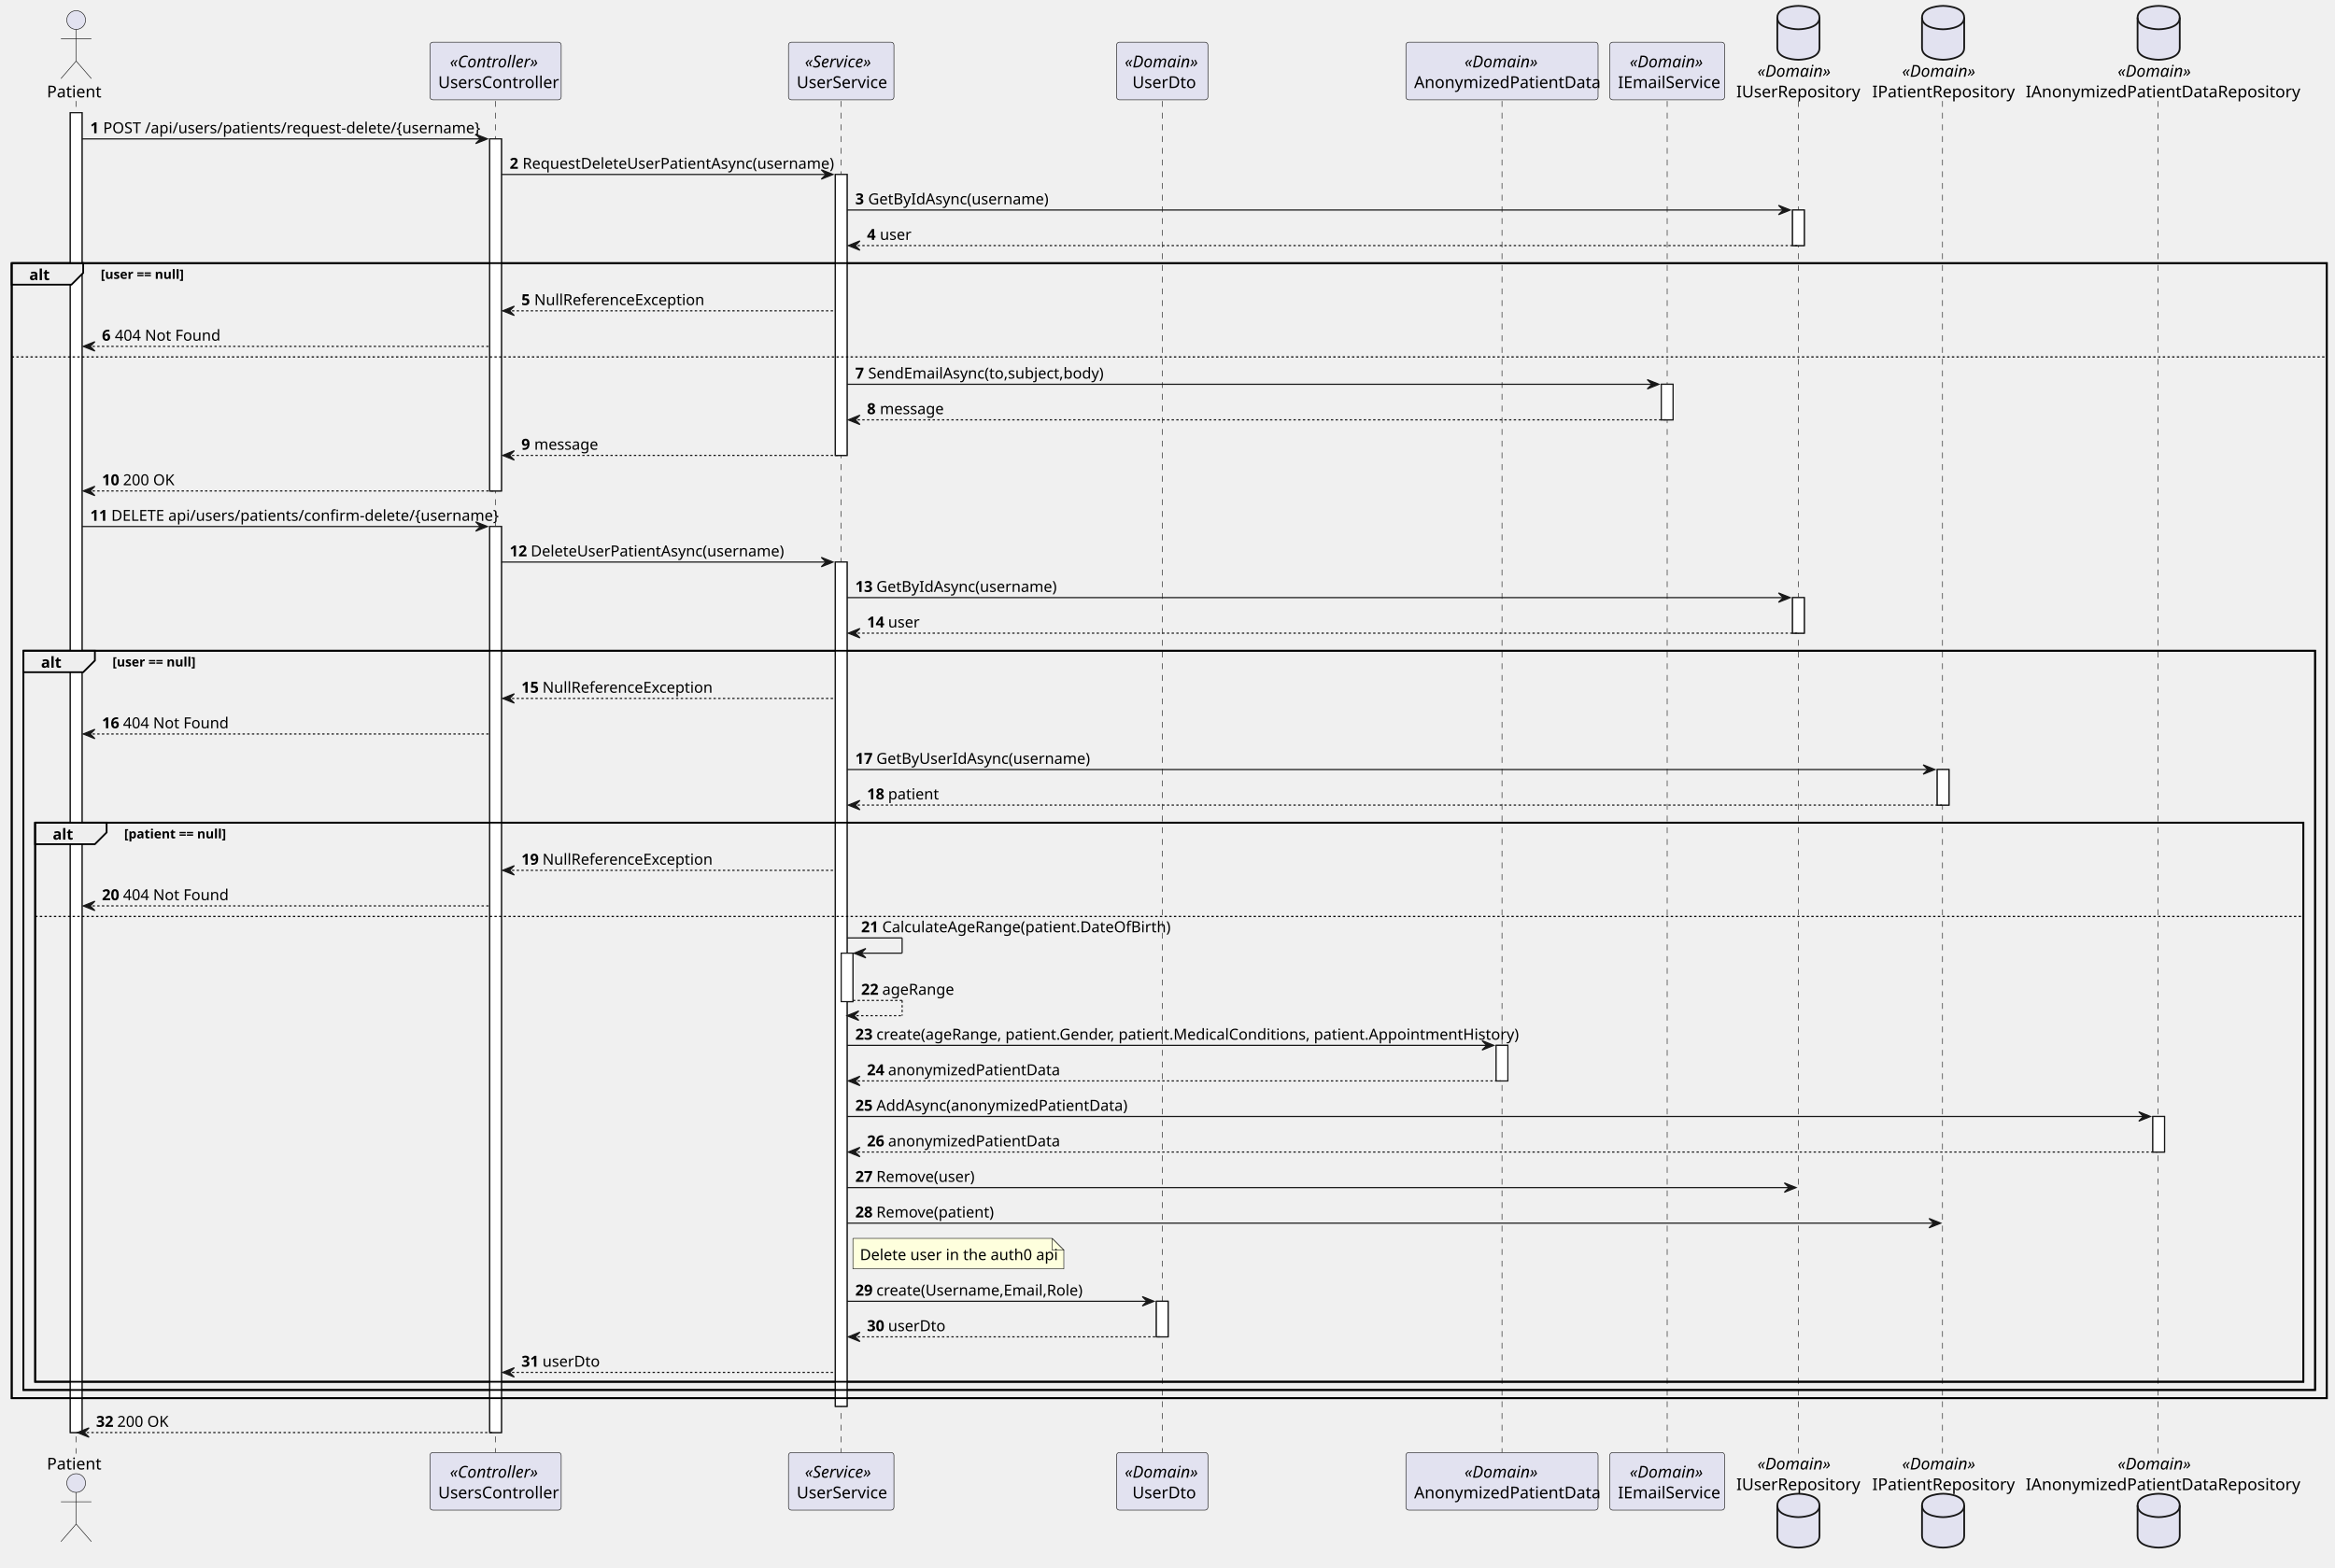
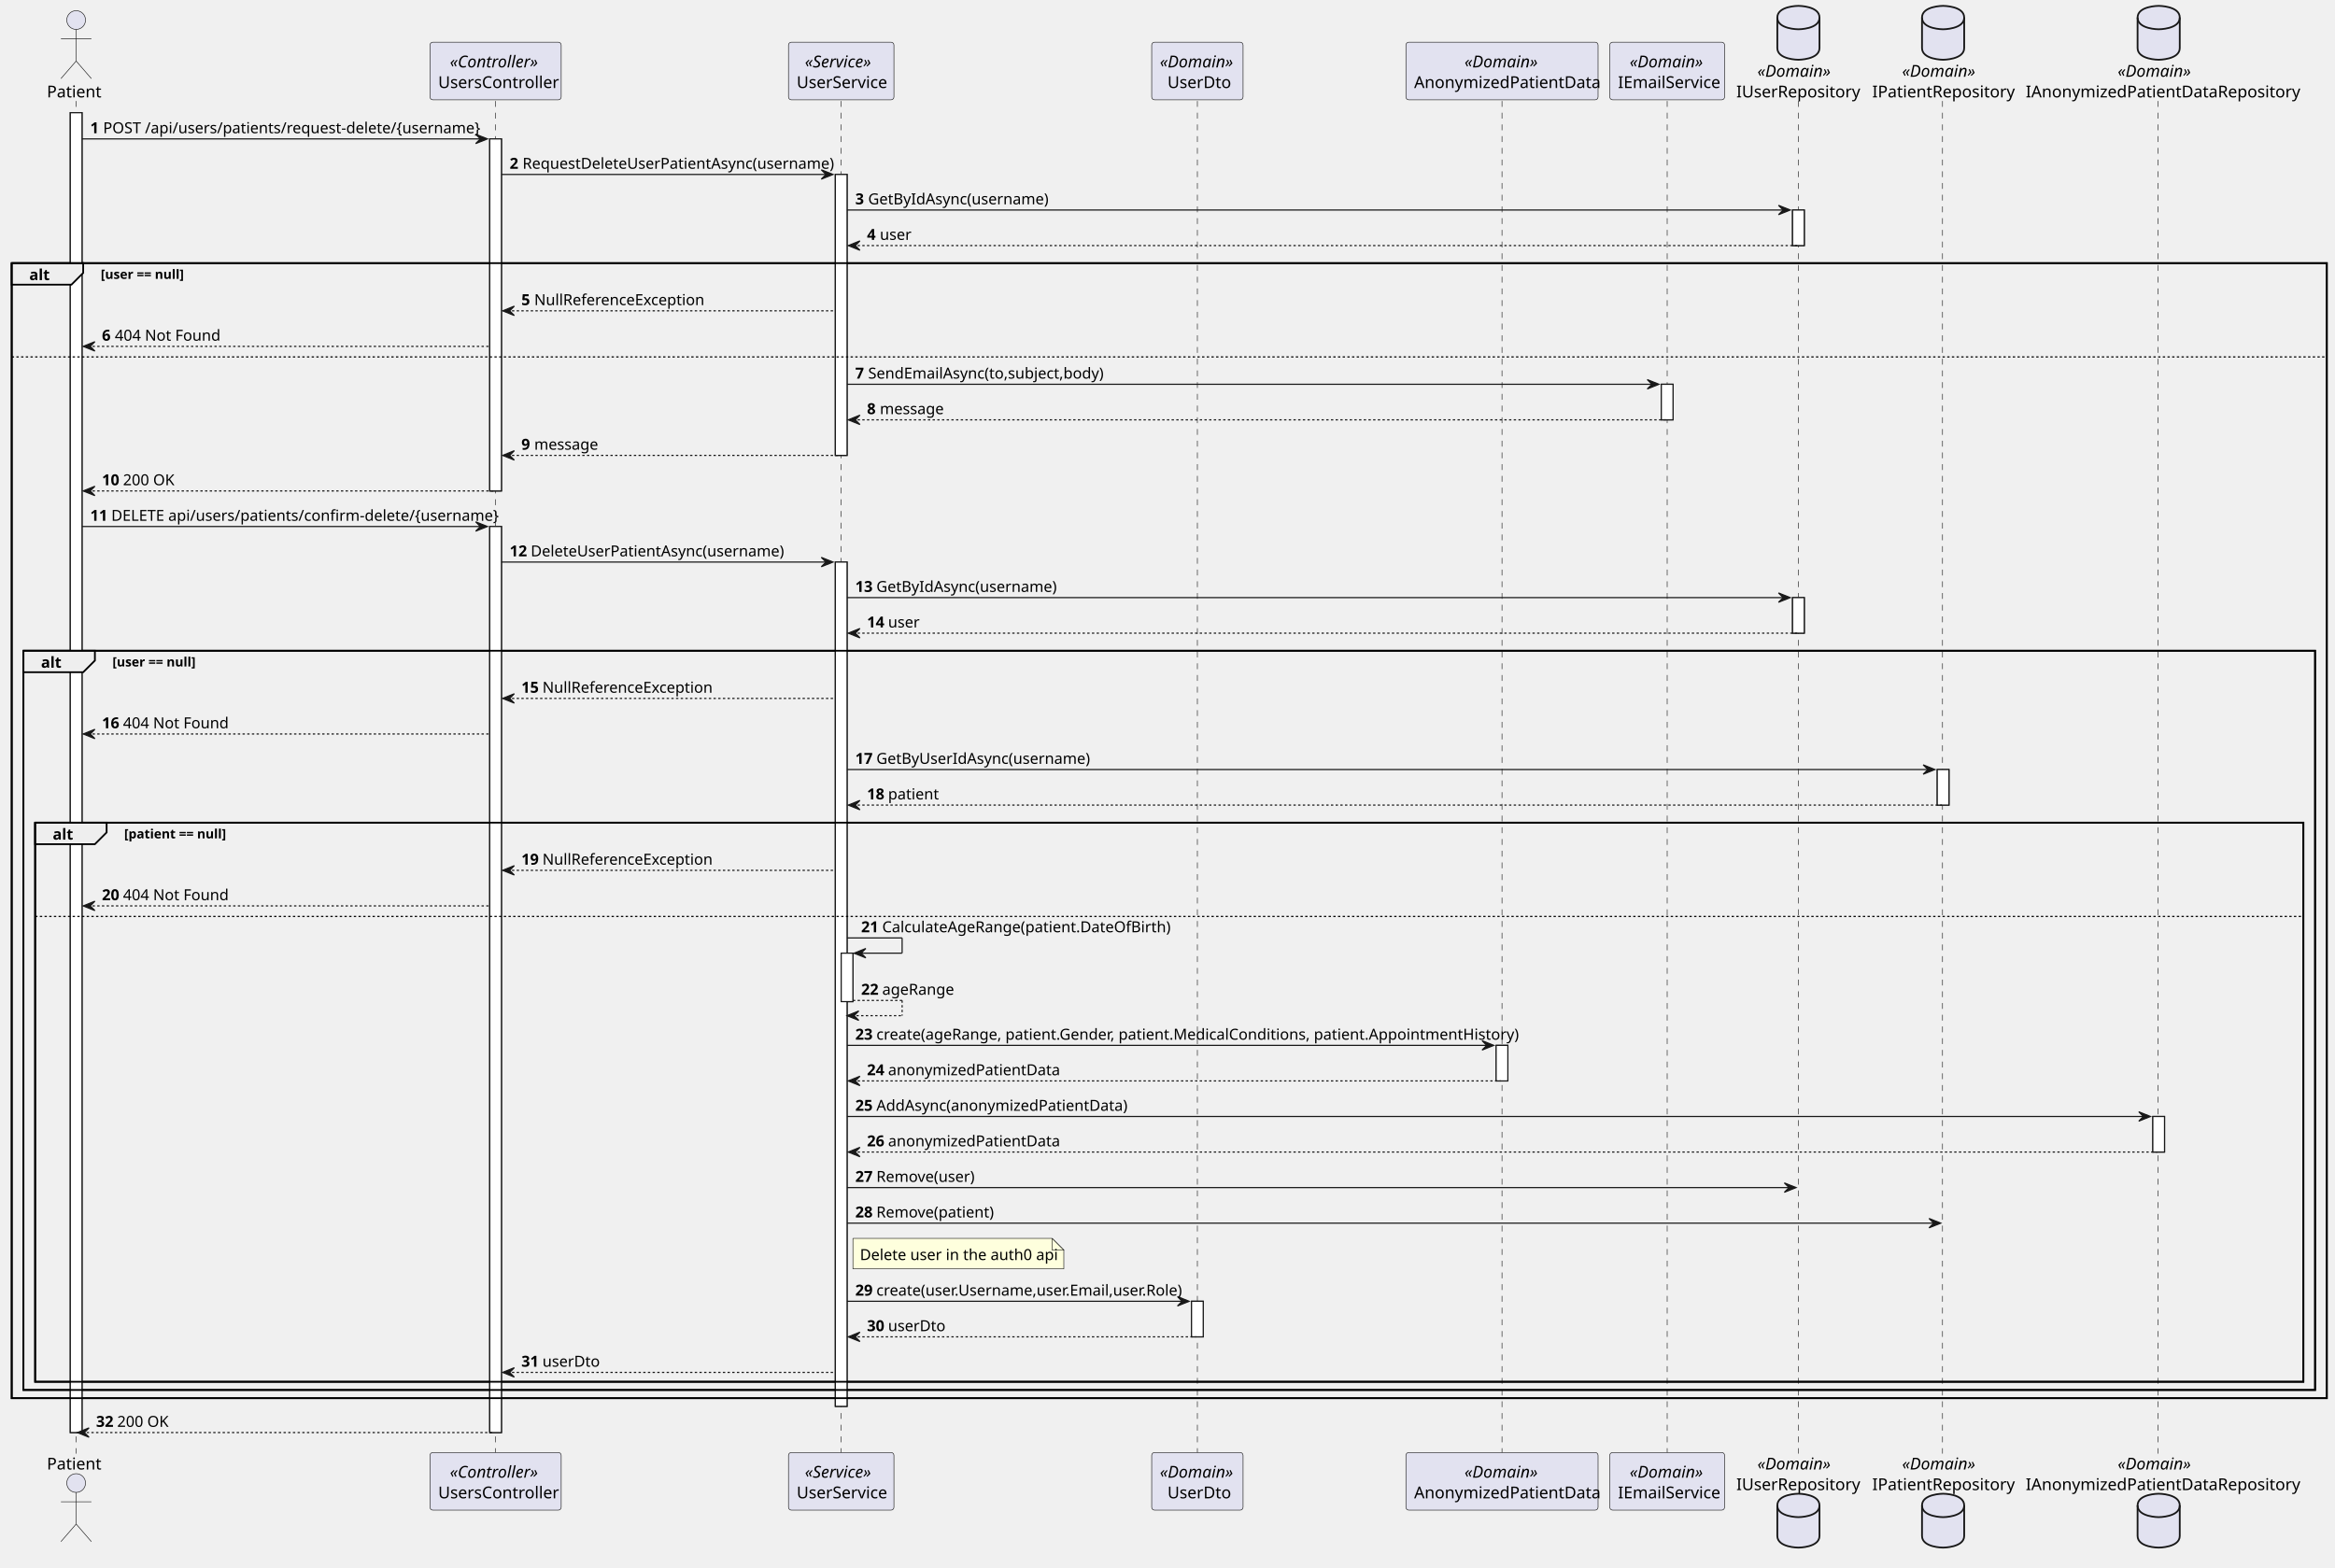
<svg xmlns="http://www.w3.org/2000/svg" contentStyleType="text/css" height="1338px" preserveAspectRatio="none" style="width:1993px;height:1338px;background:#FFFFFF;" version="1.1" viewBox="0 0 1993 1338" width="1993px" zoomAndPan="magnify">
  <defs />
  <g>
    <rect fill="#FFFFFF" height="1126.656" style="stroke:#181818;stroke-width:1.0;" width="10" x="60" y="96.219" />
    <rect fill="#FFFFFF" height="300.516" style="stroke:#181818;stroke-width:1.0;" width="10" x="418" y="118.57" />
    <rect fill="#FFFFFF" height="773.438" style="stroke:#181818;stroke-width:1.0;" width="10" x="418" y="449.438" />
    <rect fill="#FFFFFF" height="239.812" style="stroke:#181818;stroke-width:1.0;" width="10" x="713" y="148.922" />
    <rect fill="#FFFFFF" height="720.734" style="stroke:#181818;stroke-width:1.0;" width="10" x="713" y="479.789" />
    <rect fill="#FFFFFF" height="41.352" style="stroke:#181818;stroke-width:1.0;" width="10" x="718" y="813.656" />
-     <rect fill="#FFFFFF" height="30.352" style="stroke:#181818;stroke-width:1.0;" width="10" x="987" y="1110.82" />
+     <rect fill="#FFFFFF" height="30.352" style="stroke:#181818;stroke-width:1.0;" width="10" x="1017" y="1110.82" />
    <rect fill="#FFFFFF" height="30.352" style="stroke:#181818;stroke-width:1.0;" width="10" x="1277" y="892.359" />
    <rect fill="#FFFFFF" height="30.352" style="stroke:#181818;stroke-width:1.0;" width="10" x="1418" y="328.031" />
    <rect fill="#FFFFFF" height="30.352" style="stroke:#181818;stroke-width:1.0;" width="10" x="1530" y="179.273" />
    <rect fill="#FFFFFF" height="30.352" style="stroke:#181818;stroke-width:1.0;" width="10" x="1530" y="510.141" />
    <rect fill="#FFFFFF" height="30.352" style="stroke:#181818;stroke-width:1.0;" width="10" x="1653.5" y="656.898" />
    <rect fill="#FFFFFF" height="30.352" style="stroke:#181818;stroke-width:1.0;" width="10" x="1837.5" y="953.062" />
    <rect fill="none" height="968.898" style="stroke:#000000;stroke-width:1.5;" width="1976" x="10" y="224.625" />
    <rect fill="none" height="631.031" style="stroke:#000000;stroke-width:1.5;" width="1956" x="20" y="555.492" />
    <rect fill="none" height="477.273" style="stroke:#000000;stroke-width:1.5;" width="1936" x="30" y="702.25" />
    <line style="stroke:#181818;stroke-width:0.5;stroke-dasharray:5.0,5.0;" x1="65" x2="65" y1="86.219" y2="1240.875" />
    <line style="stroke:#181818;stroke-width:0.5;stroke-dasharray:5.0,5.0;" x1="423" x2="423" y1="86.219" y2="1240.875" />
    <line style="stroke:#181818;stroke-width:0.5;stroke-dasharray:5.0,5.0;" x1="718" x2="718" y1="86.219" y2="1240.875" />
-     <line style="stroke:#181818;stroke-width:0.5;stroke-dasharray:5.0,5.0;" x1="992" x2="992" y1="86.219" y2="1240.875" />
+     <line style="stroke:#181818;stroke-width:0.5;stroke-dasharray:5.0,5.0;" x1="1022" x2="1022" y1="86.219" y2="1240.875" />
    <line style="stroke:#181818;stroke-width:0.5;stroke-dasharray:5.0,5.0;" x1="1282" x2="1282" y1="86.219" y2="1240.875" />
    <line style="stroke:#181818;stroke-width:0.5;stroke-dasharray:5.0,5.0;" x1="1423" x2="1423" y1="86.219" y2="1240.875" />
    <line style="stroke:#181818;stroke-width:0.5;stroke-dasharray:5.0,5.0;" x1="1535" x2="1535" y1="86.219" y2="1240.875" />
    <line style="stroke:#181818;stroke-width:0.5;stroke-dasharray:5.0,5.0;" x1="1658" x2="1658" y1="86.219" y2="1240.875" />
    <line style="stroke:#181818;stroke-width:0.5;stroke-dasharray:5.0,5.0;" x1="1842" x2="1842" y1="86.219" y2="1240.875" />
    <text fill="#000000" font-family="sans-serif" font-size="14" lengthAdjust="spacing" textLength="44" x="40" y="83.143">Patient</text>
    <ellipse cx="65" cy="17.109" fill="#E2E2F0" rx="8" ry="8" style="stroke:#181818;stroke-width:0.5;" />
    <path d="M65,25.109 L65,52.109 M52,33.109 L78,33.109 M65,52.109 L52,67.109 M65,52.109 L78,67.109 " fill="none" style="stroke:#181818;stroke-width:0.5;" />
    <text fill="#000000" font-family="sans-serif" font-size="14" lengthAdjust="spacing" textLength="44" x="40" y="1254.408">Patient</text>
    <ellipse cx="65" cy="1265.984" fill="#E2E2F0" rx="8" ry="8" style="stroke:#181818;stroke-width:0.5;" />
    <path d="M65,1273.984 L65,1300.984 M52,1281.984 L78,1281.984 M65,1300.984 L52,1315.984 M65,1300.984 L78,1315.984 " fill="none" style="stroke:#181818;stroke-width:0.5;" />
    <rect fill="#E2E2F0" height="49.219" rx="2.5" ry="2.5" style="stroke:#181818;stroke-width:0.5;" width="112" x="367" y="36" />
    <text fill="#000000" font-family="sans-serif" font-size="14" font-style="italic" lengthAdjust="spacing" textLength="78" x="384" y="57.533">«Controller»</text>
    <text fill="#000000" font-family="sans-serif" font-size="14" lengthAdjust="spacing" textLength="98" x="374" y="75.143">UsersController</text>
    <rect fill="#E2E2F0" height="49.219" rx="2.5" ry="2.5" style="stroke:#181818;stroke-width:0.5;" width="112" x="367" y="1239.875" />
    <text fill="#000000" font-family="sans-serif" font-size="14" font-style="italic" lengthAdjust="spacing" textLength="78" x="384" y="1261.408">«Controller»</text>
    <text fill="#000000" font-family="sans-serif" font-size="14" lengthAdjust="spacing" textLength="98" x="374" y="1279.018">UsersController</text>
    <rect fill="#E2E2F0" height="49.219" rx="2.5" ry="2.5" style="stroke:#181818;stroke-width:0.5;" width="90" x="673" y="36" />
    <text fill="#000000" font-family="sans-serif" font-size="14" font-style="italic" lengthAdjust="spacing" textLength="62" x="687" y="57.533">«Service»</text>
    <text fill="#000000" font-family="sans-serif" font-size="14" lengthAdjust="spacing" textLength="76" x="680" y="75.143">UserService</text>
    <rect fill="#E2E2F0" height="49.219" rx="2.5" ry="2.5" style="stroke:#181818;stroke-width:0.5;" width="90" x="673" y="1239.875" />
    <text fill="#000000" font-family="sans-serif" font-size="14" font-style="italic" lengthAdjust="spacing" textLength="62" x="687" y="1261.408">«Service»</text>
    <text fill="#000000" font-family="sans-serif" font-size="14" lengthAdjust="spacing" textLength="76" x="680" y="1279.018">UserService</text>
-     <rect fill="#E2E2F0" height="49.219" rx="2.5" ry="2.5" style="stroke:#181818;stroke-width:0.5;" width="78" x="953" y="36" />
-     <text fill="#000000" font-family="sans-serif" font-size="14" font-style="italic" lengthAdjust="spacing" textLength="64" x="960" y="57.533">«Domain»</text>
-     <text fill="#000000" font-family="sans-serif" font-size="14" lengthAdjust="spacing" textLength="51" x="966.5" y="75.143">UserDto</text>
-     <rect fill="#E2E2F0" height="49.219" rx="2.5" ry="2.5" style="stroke:#181818;stroke-width:0.5;" width="78" x="953" y="1239.875" />
-     <text fill="#000000" font-family="sans-serif" font-size="14" font-style="italic" lengthAdjust="spacing" textLength="64" x="960" y="1261.408">«Domain»</text>
-     <text fill="#000000" font-family="sans-serif" font-size="14" lengthAdjust="spacing" textLength="51" x="966.5" y="1279.018">UserDto</text>
+     <rect fill="#E2E2F0" height="49.219" rx="2.5" ry="2.5" style="stroke:#181818;stroke-width:0.5;" width="78" x="983" y="36" />
+     <text fill="#000000" font-family="sans-serif" font-size="14" font-style="italic" lengthAdjust="spacing" textLength="64" x="990" y="57.533">«Domain»</text>
+     <text fill="#000000" font-family="sans-serif" font-size="14" lengthAdjust="spacing" textLength="51" x="996.5" y="75.143">UserDto</text>
+     <rect fill="#E2E2F0" height="49.219" rx="2.5" ry="2.5" style="stroke:#181818;stroke-width:0.5;" width="78" x="983" y="1239.875" />
+     <text fill="#000000" font-family="sans-serif" font-size="14" font-style="italic" lengthAdjust="spacing" textLength="64" x="990" y="1261.408">«Domain»</text>
+     <text fill="#000000" font-family="sans-serif" font-size="14" lengthAdjust="spacing" textLength="51" x="996.5" y="1279.018">UserDto</text>
    <rect fill="#E2E2F0" height="49.219" rx="2.5" ry="2.5" style="stroke:#181818;stroke-width:0.5;" width="164" x="1200" y="36" />
    <text fill="#000000" font-family="sans-serif" font-size="14" font-style="italic" lengthAdjust="spacing" textLength="64" x="1250" y="57.533">«Domain»</text>
    <text fill="#000000" font-family="sans-serif" font-size="14" lengthAdjust="spacing" textLength="150" x="1207" y="75.143">AnonymizedPatientData</text>
    <rect fill="#E2E2F0" height="49.219" rx="2.5" ry="2.5" style="stroke:#181818;stroke-width:0.5;" width="164" x="1200" y="1239.875" />
    <text fill="#000000" font-family="sans-serif" font-size="14" font-style="italic" lengthAdjust="spacing" textLength="64" x="1250" y="1261.408">«Domain»</text>
    <text fill="#000000" font-family="sans-serif" font-size="14" lengthAdjust="spacing" textLength="150" x="1207" y="1279.018">AnonymizedPatientData</text>
    <rect fill="#E2E2F0" height="49.219" rx="2.5" ry="2.5" style="stroke:#181818;stroke-width:0.5;" width="98" x="1374" y="36" />
    <text fill="#000000" font-family="sans-serif" font-size="14" font-style="italic" lengthAdjust="spacing" textLength="64" x="1391" y="57.533">«Domain»</text>
    <text fill="#000000" font-family="sans-serif" font-size="14" lengthAdjust="spacing" textLength="84" x="1381" y="75.143">IEmailService</text>
    <rect fill="#E2E2F0" height="49.219" rx="2.5" ry="2.5" style="stroke:#181818;stroke-width:0.5;" width="98" x="1374" y="1239.875" />
    <text fill="#000000" font-family="sans-serif" font-size="14" font-style="italic" lengthAdjust="spacing" textLength="64" x="1391" y="1261.408">«Domain»</text>
    <text fill="#000000" font-family="sans-serif" font-size="14" lengthAdjust="spacing" textLength="84" x="1381" y="1279.018">IEmailService</text>
    <text fill="#000000" font-family="sans-serif" font-size="14" font-style="italic" lengthAdjust="spacing" textLength="64" x="1500" y="65.533">«Domain»</text>
    <text fill="#000000" font-family="sans-serif" font-size="14" lengthAdjust="spacing" textLength="100" x="1482" y="83.143">IUserRepository</text>
    <path d="M1517,15 C1517,5 1535,5 1535,5 C1535,5 1553,5 1553,15 L1553,41 C1553,51 1535,51 1535,51 C1535,51 1517,51 1517,41 L1517,15 " fill="#E2E2F0" style="stroke:#181818;stroke-width:1.5;" />
    <path d="M1517,15 C1517,25 1535,25 1535,25 C1535,25 1553,25 1553,15 " fill="none" style="stroke:#181818;stroke-width:1.5;" />
    <text fill="#000000" font-family="sans-serif" font-size="14" font-style="italic" lengthAdjust="spacing" textLength="64" x="1500" y="1254.408">«Domain»</text>
    <text fill="#000000" font-family="sans-serif" font-size="14" lengthAdjust="spacing" textLength="100" x="1482" y="1272.018">IUserRepository</text>
    <path d="M1517,1285.094 C1517,1275.094 1535,1275.094 1535,1275.094 C1535,1275.094 1553,1275.094 1553,1285.094 L1553,1311.094 C1553,1321.094 1535,1321.094 1535,1321.094 C1535,1321.094 1517,1321.094 1517,1311.094 L1517,1285.094 " fill="#E2E2F0" style="stroke:#181818;stroke-width:1.5;" />
    <path d="M1517,1285.094 C1517,1295.094 1535,1295.094 1535,1295.094 C1535,1295.094 1553,1295.094 1553,1285.094 " fill="none" style="stroke:#181818;stroke-width:1.5;" />
    <text fill="#000000" font-family="sans-serif" font-size="14" font-style="italic" lengthAdjust="spacing" textLength="64" x="1623.5" y="65.533">«Domain»</text>
    <text fill="#000000" font-family="sans-serif" font-size="14" lengthAdjust="spacing" textLength="115" x="1598" y="83.143">IPatientRepository</text>
    <path d="M1640.5,15 C1640.5,5 1658.5,5 1658.5,5 C1658.5,5 1676.5,5 1676.5,15 L1676.5,41 C1676.5,51 1658.5,51 1658.5,51 C1658.5,51 1640.5,51 1640.5,41 L1640.5,15 " fill="#E2E2F0" style="stroke:#181818;stroke-width:1.5;" />
    <path d="M1640.5,15 C1640.5,25 1658.5,25 1658.5,25 C1658.5,25 1676.5,25 1676.5,15 " fill="none" style="stroke:#181818;stroke-width:1.5;" />
    <text fill="#000000" font-family="sans-serif" font-size="14" font-style="italic" lengthAdjust="spacing" textLength="64" x="1623.5" y="1254.408">«Domain»</text>
    <text fill="#000000" font-family="sans-serif" font-size="14" lengthAdjust="spacing" textLength="115" x="1598" y="1272.018">IPatientRepository</text>
    <path d="M1640.5,1285.094 C1640.5,1275.094 1658.5,1275.094 1658.5,1275.094 C1658.5,1275.094 1676.5,1275.094 1676.5,1285.094 L1676.5,1311.094 C1676.5,1321.094 1658.5,1321.094 1658.5,1321.094 C1658.5,1321.094 1640.5,1321.094 1640.5,1311.094 L1640.5,1285.094 " fill="#E2E2F0" style="stroke:#181818;stroke-width:1.5;" />
    <path d="M1640.5,1285.094 C1640.5,1295.094 1658.5,1295.094 1658.5,1295.094 C1658.5,1295.094 1676.5,1295.094 1676.5,1285.094 " fill="none" style="stroke:#181818;stroke-width:1.5;" />
    <text fill="#000000" font-family="sans-serif" font-size="14" font-style="italic" lengthAdjust="spacing" textLength="64" x="1807.5" y="65.533">«Domain»</text>
    <text fill="#000000" font-family="sans-serif" font-size="14" lengthAdjust="spacing" textLength="221" x="1729" y="83.143">IAnonymizedPatientDataRepository</text>
    <path d="M1824.5,15 C1824.5,5 1842.5,5 1842.5,5 C1842.5,5 1860.5,5 1860.5,15 L1860.5,41 C1860.5,51 1842.5,51 1842.5,51 C1842.5,51 1824.5,51 1824.5,41 L1824.5,15 " fill="#E2E2F0" style="stroke:#181818;stroke-width:1.5;" />
    <path d="M1824.5,15 C1824.5,25 1842.5,25 1842.5,25 C1842.5,25 1860.5,25 1860.5,15 " fill="none" style="stroke:#181818;stroke-width:1.5;" />
    <text fill="#000000" font-family="sans-serif" font-size="14" font-style="italic" lengthAdjust="spacing" textLength="64" x="1807.5" y="1254.408">«Domain»</text>
    <text fill="#000000" font-family="sans-serif" font-size="14" lengthAdjust="spacing" textLength="221" x="1729" y="1272.018">IAnonymizedPatientDataRepository</text>
    <path d="M1824.5,1285.094 C1824.5,1275.094 1842.5,1275.094 1842.5,1275.094 C1842.5,1275.094 1860.5,1275.094 1860.5,1285.094 L1860.5,1311.094 C1860.5,1321.094 1842.5,1321.094 1842.5,1321.094 C1842.5,1321.094 1824.5,1321.094 1824.5,1311.094 L1824.5,1285.094 " fill="#E2E2F0" style="stroke:#181818;stroke-width:1.5;" />
    <path d="M1824.5,1285.094 C1824.5,1295.094 1842.5,1295.094 1842.5,1295.094 C1842.5,1295.094 1860.5,1295.094 1860.5,1285.094 " fill="none" style="stroke:#181818;stroke-width:1.5;" />
    <rect fill="#FFFFFF" height="1126.656" style="stroke:#181818;stroke-width:1.0;" width="10" x="60" y="96.219" />
    <rect fill="#FFFFFF" height="300.516" style="stroke:#181818;stroke-width:1.0;" width="10" x="418" y="118.57" />
    <rect fill="#FFFFFF" height="773.438" style="stroke:#181818;stroke-width:1.0;" width="10" x="418" y="449.438" />
    <rect fill="#FFFFFF" height="239.812" style="stroke:#181818;stroke-width:1.0;" width="10" x="713" y="148.922" />
    <rect fill="#FFFFFF" height="720.734" style="stroke:#181818;stroke-width:1.0;" width="10" x="713" y="479.789" />
    <rect fill="#FFFFFF" height="41.352" style="stroke:#181818;stroke-width:1.0;" width="10" x="718" y="813.656" />
-     <rect fill="#FFFFFF" height="30.352" style="stroke:#181818;stroke-width:1.0;" width="10" x="987" y="1110.82" />
+     <rect fill="#FFFFFF" height="30.352" style="stroke:#181818;stroke-width:1.0;" width="10" x="1017" y="1110.82" />
    <rect fill="#FFFFFF" height="30.352" style="stroke:#181818;stroke-width:1.0;" width="10" x="1277" y="892.359" />
    <rect fill="#FFFFFF" height="30.352" style="stroke:#181818;stroke-width:1.0;" width="10" x="1418" y="328.031" />
    <rect fill="#FFFFFF" height="30.352" style="stroke:#181818;stroke-width:1.0;" width="10" x="1530" y="179.273" />
    <rect fill="#FFFFFF" height="30.352" style="stroke:#181818;stroke-width:1.0;" width="10" x="1530" y="510.141" />
    <rect fill="#FFFFFF" height="30.352" style="stroke:#181818;stroke-width:1.0;" width="10" x="1653.5" y="656.898" />
    <rect fill="#FFFFFF" height="30.352" style="stroke:#181818;stroke-width:1.0;" width="10" x="1837.5" y="953.062" />
    <polygon fill="#181818" points="406,114.57,416,118.57,406,122.57,410,118.57" style="stroke:#181818;stroke-width:1.0;" />
    <line style="stroke:#181818;stroke-width:1.0;" x1="70" x2="412" y1="118.57" y2="118.57" />
    <text fill="#000000" font-family="sans-serif" font-size="13" font-weight="bold" lengthAdjust="spacing" textLength="7" x="77" y="113.714">1</text>
    <text fill="#000000" font-family="sans-serif" font-size="13" lengthAdjust="spacing" textLength="301" x="88" y="113.714">POST /api/users/patients/request-delete/{username}</text>
    <polygon fill="#181818" points="701,144.922,711,148.922,701,152.922,705,148.922" style="stroke:#181818;stroke-width:1.0;" />
    <line style="stroke:#181818;stroke-width:1.0;" x1="428" x2="707" y1="148.922" y2="148.922" />
    <text fill="#000000" font-family="sans-serif" font-size="13" font-weight="bold" lengthAdjust="spacing" textLength="7" x="435" y="144.065">2</text>
    <text fill="#000000" font-family="sans-serif" font-size="13" lengthAdjust="spacing" textLength="255" x="446" y="144.065">RequestDeleteUserPatientAsync(username)</text>
    <polygon fill="#181818" points="1518,175.273,1528,179.273,1518,183.273,1522,179.273" style="stroke:#181818;stroke-width:1.0;" />
    <line style="stroke:#181818;stroke-width:1.0;" x1="723" x2="1524" y1="179.273" y2="179.273" />
    <text fill="#000000" font-family="sans-serif" font-size="13" font-weight="bold" lengthAdjust="spacing" textLength="7" x="730" y="174.417">3</text>
    <text fill="#000000" font-family="sans-serif" font-size="13" lengthAdjust="spacing" textLength="149" x="741" y="174.417">GetByIdAsync(username)</text>
    <polygon fill="#181818" points="734,205.625,724,209.625,734,213.625,730,209.625" style="stroke:#181818;stroke-width:1.0;" />
    <line style="stroke:#181818;stroke-width:1.0;stroke-dasharray:2.0,2.0;" x1="728" x2="1534" y1="209.625" y2="209.625" />
    <text fill="#000000" font-family="sans-serif" font-size="13" font-weight="bold" lengthAdjust="spacing" textLength="7" x="740" y="204.769">4</text>
    <text fill="#000000" font-family="sans-serif" font-size="13" lengthAdjust="spacing" textLength="25" x="751" y="204.769">user</text>
    <path d="M10,224.625 L71,224.625 L71,232.977 L61,242.977 L10,242.977 L10,224.625 " fill="#EEEEEE" style="stroke:#000000;stroke-width:1.5;" />
    <rect fill="none" height="968.898" style="stroke:#000000;stroke-width:1.5;" width="1976" x="10" y="224.625" />
    <text fill="#000000" font-family="sans-serif" font-size="13" font-weight="bold" lengthAdjust="spacing" textLength="16" x="25" y="239.12">alt</text>
    <text fill="#000000" font-family="sans-serif" font-size="11" font-weight="bold" lengthAdjust="spacing" textLength="72" x="86" y="238.044">[user == null]</text>
    <polygon fill="#181818" points="439,261.328,429,265.328,439,269.328,435,265.328" style="stroke:#181818;stroke-width:1.0;" />
    <line style="stroke:#181818;stroke-width:1.0;stroke-dasharray:2.0,2.0;" x1="433" x2="712" y1="265.328" y2="265.328" />
    <text fill="#000000" font-family="sans-serif" font-size="13" font-weight="bold" lengthAdjust="spacing" textLength="7" x="445" y="260.472">5</text>
    <text fill="#000000" font-family="sans-serif" font-size="13" lengthAdjust="spacing" textLength="138" x="456" y="260.472">NullReferenceException</text>
    <polygon fill="#181818" points="81,291.68,71,295.68,81,299.68,77,295.68" style="stroke:#181818;stroke-width:1.0;" />
    <line style="stroke:#181818;stroke-width:1.0;stroke-dasharray:2.0,2.0;" x1="75" x2="417" y1="295.68" y2="295.68" />
    <text fill="#000000" font-family="sans-serif" font-size="13" font-weight="bold" lengthAdjust="spacing" textLength="7" x="87" y="290.823">6</text>
    <text fill="#000000" font-family="sans-serif" font-size="13" lengthAdjust="spacing" textLength="85" x="98" y="290.823">404 Not Found</text>
    <line style="stroke:#000000;stroke-width:1.0;stroke-dasharray:2.0,2.0;" x1="10" x2="1986" y1="304.68" y2="304.68" />
    <polygon fill="#181818" points="1406,324.031,1416,328.031,1406,332.031,1410,328.031" style="stroke:#181818;stroke-width:1.0;" />
    <line style="stroke:#181818;stroke-width:1.0;" x1="723" x2="1412" y1="328.031" y2="328.031" />
    <text fill="#000000" font-family="sans-serif" font-size="13" font-weight="bold" lengthAdjust="spacing" textLength="7" x="730" y="323.175">7</text>
    <text fill="#000000" font-family="sans-serif" font-size="13" lengthAdjust="spacing" textLength="197" x="741" y="323.175">SendEmailAsync(to,subject,body)</text>
    <polygon fill="#181818" points="734,354.383,724,358.383,734,362.383,730,358.383" style="stroke:#181818;stroke-width:1.0;" />
    <line style="stroke:#181818;stroke-width:1.0;stroke-dasharray:2.0,2.0;" x1="728" x2="1422" y1="358.383" y2="358.383" />
    <text fill="#000000" font-family="sans-serif" font-size="13" font-weight="bold" lengthAdjust="spacing" textLength="7" x="740" y="353.526">8</text>
    <text fill="#000000" font-family="sans-serif" font-size="13" lengthAdjust="spacing" textLength="53" x="751" y="353.526">message</text>
    <polygon fill="#181818" points="439,384.734,429,388.734,439,392.734,435,388.734" style="stroke:#181818;stroke-width:1.0;" />
    <line style="stroke:#181818;stroke-width:1.0;stroke-dasharray:2.0,2.0;" x1="433" x2="717" y1="388.734" y2="388.734" />
    <text fill="#000000" font-family="sans-serif" font-size="13" font-weight="bold" lengthAdjust="spacing" textLength="7" x="445" y="383.878">9</text>
    <text fill="#000000" font-family="sans-serif" font-size="13" lengthAdjust="spacing" textLength="53" x="456" y="383.878">message</text>
    <polygon fill="#181818" points="81,415.086,71,419.086,81,423.086,77,419.086" style="stroke:#181818;stroke-width:1.0;" />
    <line style="stroke:#181818;stroke-width:1.0;stroke-dasharray:2.0,2.0;" x1="75" x2="422" y1="419.086" y2="419.086" />
    <text fill="#000000" font-family="sans-serif" font-size="13" font-weight="bold" lengthAdjust="spacing" textLength="14" x="87" y="414.229">10</text>
    <text fill="#000000" font-family="sans-serif" font-size="13" lengthAdjust="spacing" textLength="44" x="105" y="414.229">200 OK</text>
    <polygon fill="#181818" points="406,445.438,416,449.438,406,453.438,410,449.438" style="stroke:#181818;stroke-width:1.0;" />
    <line style="stroke:#181818;stroke-width:1.0;" x1="70" x2="412" y1="449.438" y2="449.438" />
    <text fill="#000000" font-family="sans-serif" font-size="13" font-weight="bold" lengthAdjust="spacing" textLength="14" x="77" y="444.581">11</text>
    <text fill="#000000" font-family="sans-serif" font-size="13" lengthAdjust="spacing" textLength="311" x="95" y="444.581">DELETE api/users/patients/confirm-delete/{username}</text>
    <polygon fill="#181818" points="701,475.789,711,479.789,701,483.789,705,479.789" style="stroke:#181818;stroke-width:1.0;" />
    <line style="stroke:#181818;stroke-width:1.0;" x1="428" x2="707" y1="479.789" y2="479.789" />
    <text fill="#000000" font-family="sans-serif" font-size="13" font-weight="bold" lengthAdjust="spacing" textLength="14" x="435" y="474.933">12</text>
    <text fill="#000000" font-family="sans-serif" font-size="13" lengthAdjust="spacing" textLength="207" x="453" y="474.933">DeleteUserPatientAsync(username)</text>
    <polygon fill="#181818" points="1518,506.141,1528,510.141,1518,514.141,1522,510.141" style="stroke:#181818;stroke-width:1.0;" />
    <line style="stroke:#181818;stroke-width:1.0;" x1="723" x2="1524" y1="510.141" y2="510.141" />
    <text fill="#000000" font-family="sans-serif" font-size="13" font-weight="bold" lengthAdjust="spacing" textLength="14" x="730" y="505.284">13</text>
    <text fill="#000000" font-family="sans-serif" font-size="13" lengthAdjust="spacing" textLength="149" x="748" y="505.284">GetByIdAsync(username)</text>
    <polygon fill="#181818" points="734,536.492,724,540.492,734,544.492,730,540.492" style="stroke:#181818;stroke-width:1.0;" />
    <line style="stroke:#181818;stroke-width:1.0;stroke-dasharray:2.0,2.0;" x1="728" x2="1534" y1="540.492" y2="540.492" />
    <text fill="#000000" font-family="sans-serif" font-size="13" font-weight="bold" lengthAdjust="spacing" textLength="14" x="740" y="535.636">14</text>
    <text fill="#000000" font-family="sans-serif" font-size="13" lengthAdjust="spacing" textLength="25" x="758" y="535.636">user</text>
    <path d="M20,555.492 L81,555.492 L81,563.844 L71,573.844 L20,573.844 L20,555.492 " fill="#EEEEEE" style="stroke:#000000;stroke-width:1.5;" />
    <rect fill="none" height="631.031" style="stroke:#000000;stroke-width:1.5;" width="1956" x="20" y="555.492" />
    <text fill="#000000" font-family="sans-serif" font-size="13" font-weight="bold" lengthAdjust="spacing" textLength="16" x="35" y="569.987">alt</text>
    <text fill="#000000" font-family="sans-serif" font-size="11" font-weight="bold" lengthAdjust="spacing" textLength="72" x="96" y="568.911">[user == null]</text>
    <polygon fill="#181818" points="439,592.195,429,596.195,439,600.195,435,596.195" style="stroke:#181818;stroke-width:1.0;" />
    <line style="stroke:#181818;stroke-width:1.0;stroke-dasharray:2.0,2.0;" x1="433" x2="712" y1="596.195" y2="596.195" />
    <text fill="#000000" font-family="sans-serif" font-size="13" font-weight="bold" lengthAdjust="spacing" textLength="14" x="445" y="591.339">15</text>
    <text fill="#000000" font-family="sans-serif" font-size="13" lengthAdjust="spacing" textLength="138" x="463" y="591.339">NullReferenceException</text>
    <polygon fill="#181818" points="81,622.547,71,626.547,81,630.547,77,626.547" style="stroke:#181818;stroke-width:1.0;" />
    <line style="stroke:#181818;stroke-width:1.0;stroke-dasharray:2.0,2.0;" x1="75" x2="417" y1="626.547" y2="626.547" />
    <text fill="#000000" font-family="sans-serif" font-size="13" font-weight="bold" lengthAdjust="spacing" textLength="14" x="87" y="621.69">16</text>
    <text fill="#000000" font-family="sans-serif" font-size="13" lengthAdjust="spacing" textLength="85" x="105" y="621.69">404 Not Found</text>
    <polygon fill="#181818" points="1641.5,652.898,1651.5,656.898,1641.5,660.898,1645.5,656.898" style="stroke:#181818;stroke-width:1.0;" />
    <line style="stroke:#181818;stroke-width:1.0;" x1="723" x2="1647.5" y1="656.898" y2="656.898" />
    <text fill="#000000" font-family="sans-serif" font-size="13" font-weight="bold" lengthAdjust="spacing" textLength="14" x="730" y="652.042">17</text>
    <text fill="#000000" font-family="sans-serif" font-size="13" lengthAdjust="spacing" textLength="176" x="748" y="652.042">GetByUserIdAsync(username)</text>
    <polygon fill="#181818" points="734,683.25,724,687.25,734,691.25,730,687.25" style="stroke:#181818;stroke-width:1.0;" />
    <line style="stroke:#181818;stroke-width:1.0;stroke-dasharray:2.0,2.0;" x1="728" x2="1657.5" y1="687.25" y2="687.25" />
    <text fill="#000000" font-family="sans-serif" font-size="13" font-weight="bold" lengthAdjust="spacing" textLength="14" x="740" y="682.394">18</text>
    <text fill="#000000" font-family="sans-serif" font-size="13" lengthAdjust="spacing" textLength="39" x="758" y="682.394">patient</text>
    <path d="M30,702.25 L91,702.25 L91,710.602 L81,720.602 L30,720.602 L30,702.25 " fill="#EEEEEE" style="stroke:#000000;stroke-width:1.5;" />
    <rect fill="none" height="477.273" style="stroke:#000000;stroke-width:1.5;" width="1936" x="30" y="702.25" />
    <text fill="#000000" font-family="sans-serif" font-size="13" font-weight="bold" lengthAdjust="spacing" textLength="16" x="45" y="716.745">alt</text>
    <text fill="#000000" font-family="sans-serif" font-size="11" font-weight="bold" lengthAdjust="spacing" textLength="84" x="106" y="715.669">[patient == null]</text>
    <polygon fill="#181818" points="439,738.953,429,742.953,439,746.953,435,742.953" style="stroke:#181818;stroke-width:1.0;" />
    <line style="stroke:#181818;stroke-width:1.0;stroke-dasharray:2.0,2.0;" x1="433" x2="712" y1="742.953" y2="742.953" />
    <text fill="#000000" font-family="sans-serif" font-size="13" font-weight="bold" lengthAdjust="spacing" textLength="14" x="445" y="738.097">19</text>
    <text fill="#000000" font-family="sans-serif" font-size="13" lengthAdjust="spacing" textLength="138" x="463" y="738.097">NullReferenceException</text>
    <polygon fill="#181818" points="81,769.305,71,773.305,81,777.305,77,773.305" style="stroke:#181818;stroke-width:1.0;" />
    <line style="stroke:#181818;stroke-width:1.0;stroke-dasharray:2.0,2.0;" x1="75" x2="417" y1="773.305" y2="773.305" />
    <text fill="#000000" font-family="sans-serif" font-size="13" font-weight="bold" lengthAdjust="spacing" textLength="14" x="87" y="768.448">20</text>
    <text fill="#000000" font-family="sans-serif" font-size="13" lengthAdjust="spacing" textLength="85" x="105" y="768.448">404 Not Found</text>
    <line style="stroke:#000000;stroke-width:1.0;stroke-dasharray:2.0,2.0;" x1="30" x2="1966" y1="782.305" y2="782.305" />
    <line style="stroke:#181818;stroke-width:1.0;" x1="723" x2="770" y1="800.656" y2="800.656" />
    <line style="stroke:#181818;stroke-width:1.0;" x1="770" x2="770" y1="800.656" y2="813.656" />
    <line style="stroke:#181818;stroke-width:1.0;" x1="729" x2="770" y1="813.656" y2="813.656" />
    <polygon fill="#181818" points="739,809.656,729,813.656,739,817.656,735,813.656" style="stroke:#181818;stroke-width:1.0;" />
    <text fill="#000000" font-family="sans-serif" font-size="13" font-weight="bold" lengthAdjust="spacing" textLength="14" x="735" y="795.8">21</text>
    <text fill="#000000" font-family="sans-serif" font-size="13" lengthAdjust="spacing" textLength="232" x="753" y="795.8">CalculateAgeRange(patient.DateOfBirth)</text>
    <line style="stroke:#181818;stroke-width:1.0;stroke-dasharray:2.0,2.0;" x1="728" x2="770" y1="854.008" y2="854.008" />
    <line style="stroke:#181818;stroke-width:1.0;stroke-dasharray:2.0,2.0;" x1="770" x2="770" y1="854.008" y2="867.008" />
    <line style="stroke:#181818;stroke-width:1.0;stroke-dasharray:2.0,2.0;" x1="723" x2="770" y1="867.008" y2="867.008" />
    <polygon fill="#181818" points="733,863.008,723,867.008,733,871.008,729,867.008" style="stroke:#181818;stroke-width:1.0;" />
    <text fill="#000000" font-family="sans-serif" font-size="13" font-weight="bold" lengthAdjust="spacing" textLength="14" x="735" y="849.151">22</text>
    <text fill="#000000" font-family="sans-serif" font-size="13" lengthAdjust="spacing" textLength="58" x="753" y="849.151">ageRange</text>
    <polygon fill="#181818" points="1265,888.359,1275,892.359,1265,896.359,1269,892.359" style="stroke:#181818;stroke-width:1.0;" />
    <line style="stroke:#181818;stroke-width:1.0;" x1="723" x2="1271" y1="892.359" y2="892.359" />
    <text fill="#000000" font-family="sans-serif" font-size="13" font-weight="bold" lengthAdjust="spacing" textLength="14" x="730" y="887.503">23</text>
    <text fill="#000000" font-family="sans-serif" font-size="13" lengthAdjust="spacing" textLength="517" x="748" y="887.503">create(ageRange, patient.Gender, patient.MedicalConditions, patient.AppointmentHistory)</text>
    <polygon fill="#181818" points="734,918.711,724,922.711,734,926.711,730,922.711" style="stroke:#181818;stroke-width:1.0;" />
    <line style="stroke:#181818;stroke-width:1.0;stroke-dasharray:2.0,2.0;" x1="728" x2="1281" y1="922.711" y2="922.711" />
    <text fill="#000000" font-family="sans-serif" font-size="13" font-weight="bold" lengthAdjust="spacing" textLength="14" x="740" y="917.855">24</text>
    <text fill="#000000" font-family="sans-serif" font-size="13" lengthAdjust="spacing" textLength="138" x="758" y="917.855">anonymizedPatientData</text>
    <polygon fill="#181818" points="1825.5,949.062,1835.5,953.062,1825.5,957.062,1829.5,953.062" style="stroke:#181818;stroke-width:1.0;" />
    <line style="stroke:#181818;stroke-width:1.0;" x1="723" x2="1831.5" y1="953.062" y2="953.062" />
    <text fill="#000000" font-family="sans-serif" font-size="13" font-weight="bold" lengthAdjust="spacing" textLength="14" x="730" y="948.206">25</text>
    <text fill="#000000" font-family="sans-serif" font-size="13" lengthAdjust="spacing" textLength="206" x="748" y="948.206">AddAsync(anonymizedPatientData)</text>
    <polygon fill="#181818" points="734,979.414,724,983.414,734,987.414,730,983.414" style="stroke:#181818;stroke-width:1.0;" />
    <line style="stroke:#181818;stroke-width:1.0;stroke-dasharray:2.0,2.0;" x1="728" x2="1841.5" y1="983.414" y2="983.414" />
    <text fill="#000000" font-family="sans-serif" font-size="13" font-weight="bold" lengthAdjust="spacing" textLength="14" x="740" y="978.558">26</text>
    <text fill="#000000" font-family="sans-serif" font-size="13" lengthAdjust="spacing" textLength="138" x="758" y="978.558">anonymizedPatientData</text>
    <polygon fill="#181818" points="1523,1009.766,1533,1013.766,1523,1017.766,1527,1013.766" style="stroke:#181818;stroke-width:1.0;" />
    <line style="stroke:#181818;stroke-width:1.0;" x1="723" x2="1529" y1="1013.766" y2="1013.766" />
    <text fill="#000000" font-family="sans-serif" font-size="13" font-weight="bold" lengthAdjust="spacing" textLength="14" x="730" y="1008.909">27</text>
    <text fill="#000000" font-family="sans-serif" font-size="13" lengthAdjust="spacing" textLength="79" x="748" y="1008.909">Remove(user)</text>
    <polygon fill="#181818" points="1646.5,1040.117,1656.5,1044.117,1646.5,1048.117,1650.5,1044.117" style="stroke:#181818;stroke-width:1.0;" />
    <line style="stroke:#181818;stroke-width:1.0;" x1="723" x2="1652.5" y1="1044.117" y2="1044.117" />
    <text fill="#000000" font-family="sans-serif" font-size="13" font-weight="bold" lengthAdjust="spacing" textLength="14" x="730" y="1039.261">28</text>
    <text fill="#000000" font-family="sans-serif" font-size="13" lengthAdjust="spacing" textLength="93" x="748" y="1039.261">Remove(patient)</text>
    <path d="M728,1057.117 L728,1083.117 L908,1083.117 L908,1067.117 L898,1057.117 L728,1057.117 " fill="#FEFFDD" style="stroke:#181818;stroke-width:0.5;" />
    <path d="M898,1057.117 L898,1067.117 L908,1067.117 L898,1057.117 " fill="#FEFFDD" style="stroke:#181818;stroke-width:0.5;" />
    <text fill="#000000" font-family="sans-serif" font-size="13" lengthAdjust="spacing" textLength="159" x="734" y="1075.612">Delete user in the auth0 api</text>
-     <polygon fill="#181818" points="975,1106.82,985,1110.82,975,1114.82,979,1110.82" style="stroke:#181818;stroke-width:1.0;" />
-     <line style="stroke:#181818;stroke-width:1.0;" x1="723" x2="981" y1="1110.82" y2="1110.82" />
+     <polygon fill="#181818" points="1005,1106.82,1015,1110.82,1005,1114.82,1009,1110.82" style="stroke:#181818;stroke-width:1.0;" />
+     <line style="stroke:#181818;stroke-width:1.0;" x1="723" x2="1011" y1="1110.82" y2="1110.82" />
    <text fill="#000000" font-family="sans-serif" font-size="13" font-weight="bold" lengthAdjust="spacing" textLength="14" x="730" y="1105.964">29</text>
-     <text fill="#000000" font-family="sans-serif" font-size="13" lengthAdjust="spacing" textLength="170" x="748" y="1105.964">create(Username,Email,Role)</text>
+     <text fill="#000000" font-family="sans-serif" font-size="13" lengthAdjust="spacing" textLength="257" x="748" y="1105.964">create(user.Username,user.Email,user.Role)</text>
    <polygon fill="#181818" points="734,1137.172,724,1141.172,734,1145.172,730,1141.172" style="stroke:#181818;stroke-width:1.0;" />
-     <line style="stroke:#181818;stroke-width:1.0;stroke-dasharray:2.0,2.0;" x1="728" x2="991" y1="1141.172" y2="1141.172" />
+     <line style="stroke:#181818;stroke-width:1.0;stroke-dasharray:2.0,2.0;" x1="728" x2="1021" y1="1141.172" y2="1141.172" />
    <text fill="#000000" font-family="sans-serif" font-size="13" font-weight="bold" lengthAdjust="spacing" textLength="14" x="740" y="1136.315">30</text>
    <text fill="#000000" font-family="sans-serif" font-size="13" lengthAdjust="spacing" textLength="45" x="758" y="1136.315">userDto</text>
    <polygon fill="#181818" points="439,1167.523,429,1171.523,439,1175.523,435,1171.523" style="stroke:#181818;stroke-width:1.0;" />
    <line style="stroke:#181818;stroke-width:1.0;stroke-dasharray:2.0,2.0;" x1="433" x2="712" y1="1171.523" y2="1171.523" />
    <text fill="#000000" font-family="sans-serif" font-size="13" font-weight="bold" lengthAdjust="spacing" textLength="14" x="445" y="1166.667">31</text>
    <text fill="#000000" font-family="sans-serif" font-size="13" lengthAdjust="spacing" textLength="45" x="463" y="1166.667">userDto</text>
    <polygon fill="#181818" points="76,1218.875,66,1222.875,76,1226.875,72,1222.875" style="stroke:#181818;stroke-width:1.0;" />
    <line style="stroke:#181818;stroke-width:1.0;stroke-dasharray:2.0,2.0;" x1="70" x2="422" y1="1222.875" y2="1222.875" />
    <text fill="#000000" font-family="sans-serif" font-size="13" font-weight="bold" lengthAdjust="spacing" textLength="14" x="82" y="1218.019">32</text>
    <text fill="#000000" font-family="sans-serif" font-size="13" lengthAdjust="spacing" textLength="44" x="100" y="1218.019">200 OK</text>
  </g>
</svg>
